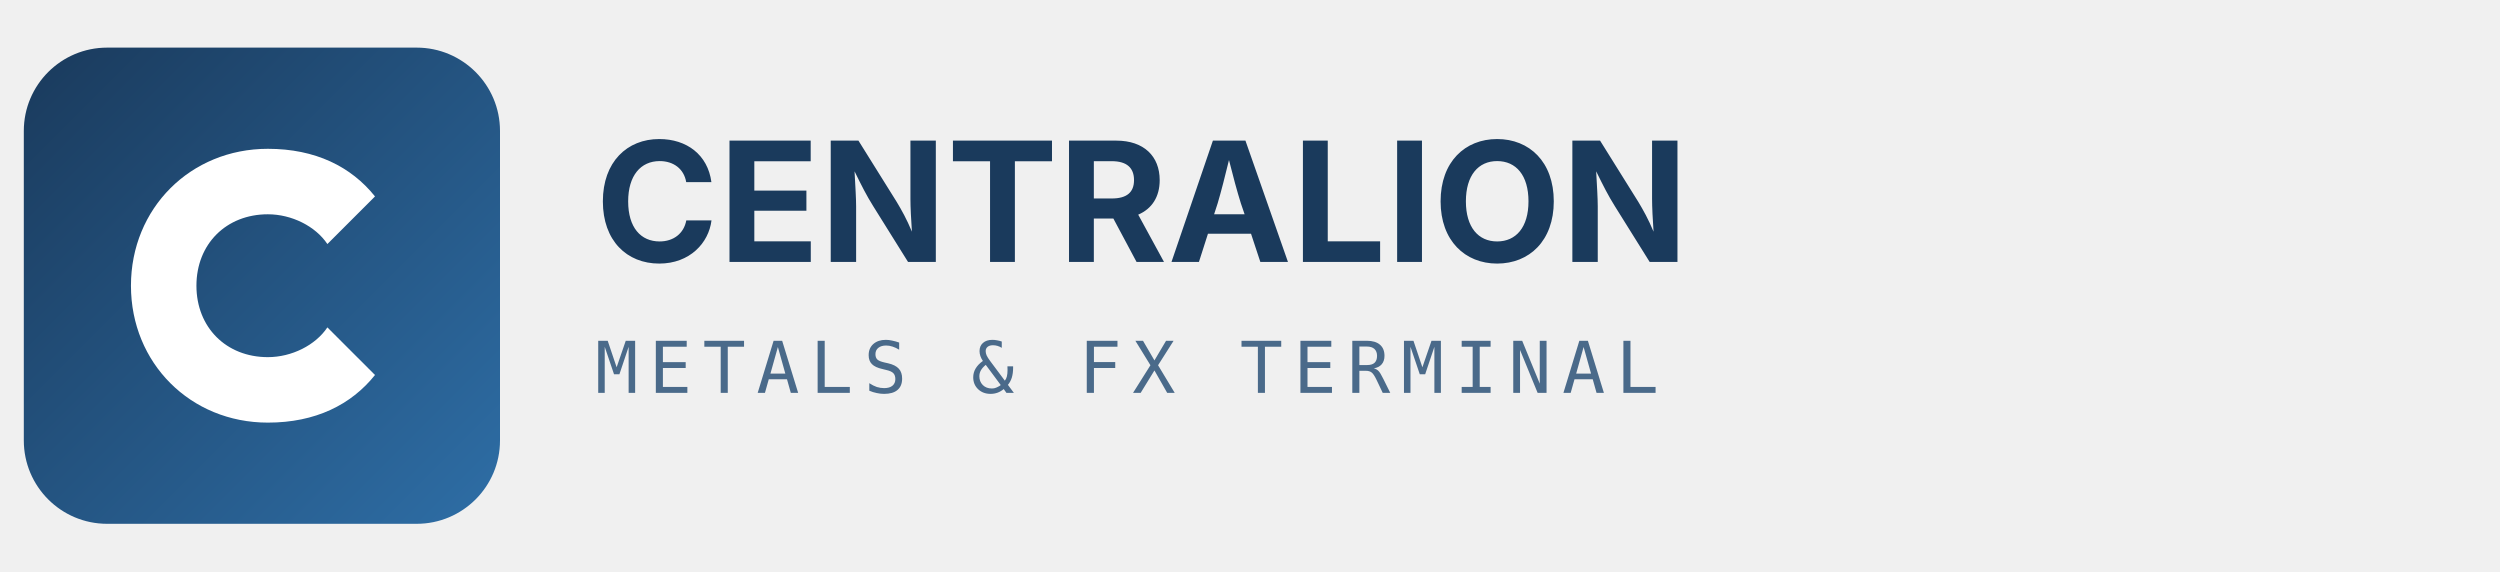
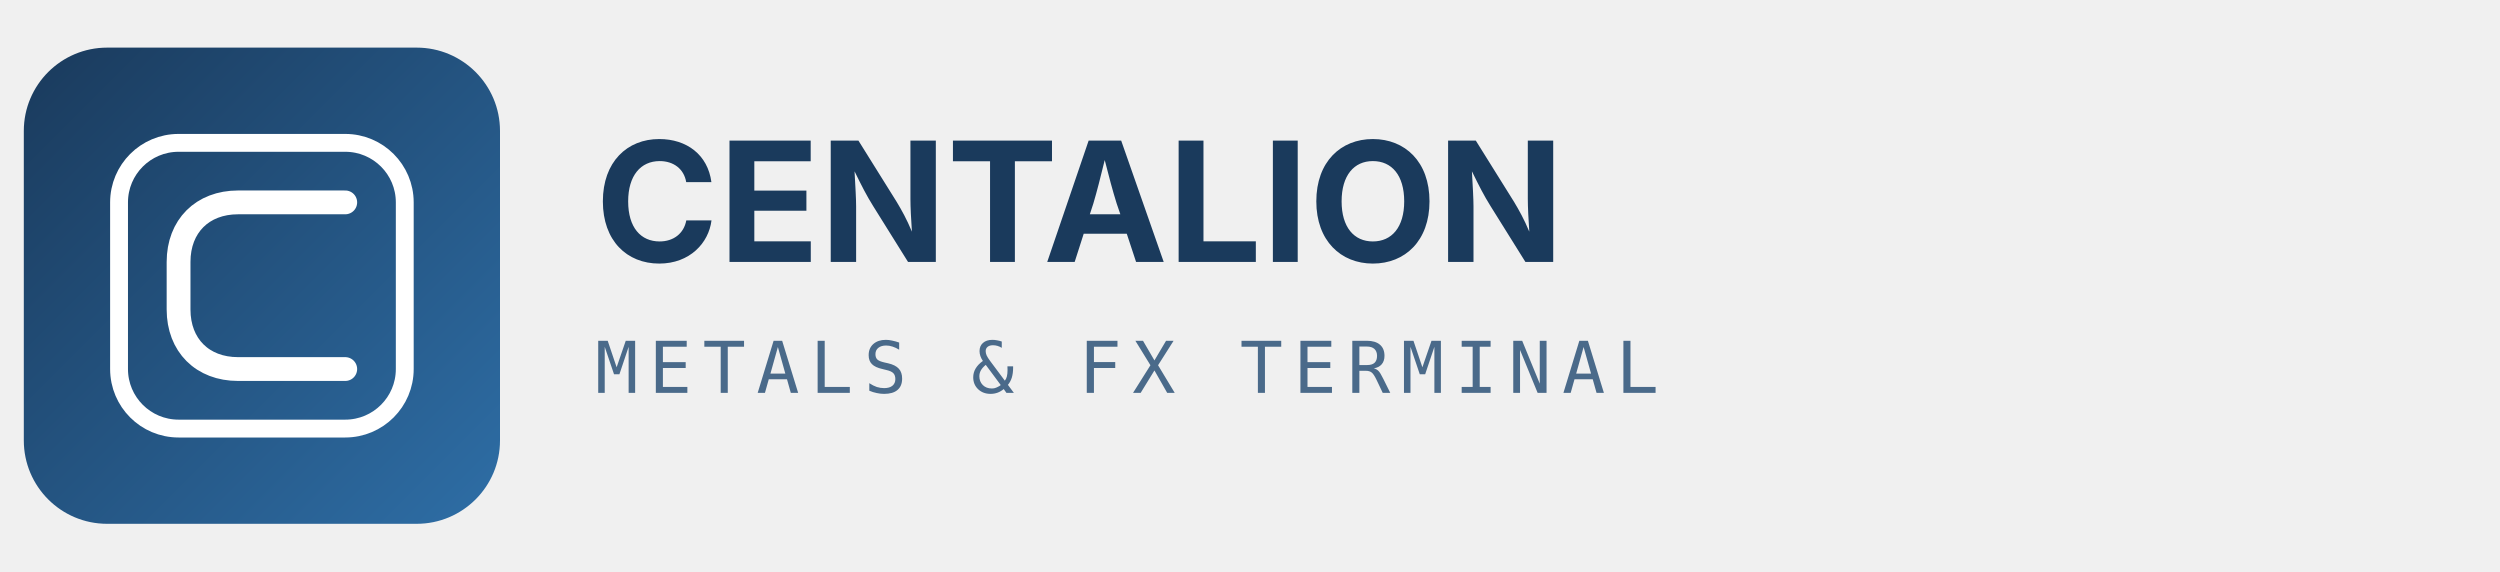
- <svg xmlns="http://www.w3.org/2000/svg" width="420" height="96" viewBox="0 0 420 96" role="img" aria-label="Centralion logo">
+ <svg xmlns="http://www.w3.org/2000/svg" width="420" height="96" viewBox="0 0 420 96" role="img" aria-label="Centalion logo">
  <defs>
    <linearGradient id="cg" x1="0" y1="0" x2="1" y2="1">
      <stop offset="0%" stop-color="#1a3a5c" />
      <stop offset="100%" stop-color="#2e6ea6" />
    </linearGradient>
  </defs>
  <rect x="4" y="8" width="80" height="80" rx="14" fill="url(#cg)" />
-   <path d="M22 48c0-13 10-23 23-23 8 0 14 3 18 8l-8 8c-2-3-6-5-10-5-7 0-12 5-12 12s5 12 12 12c4 0 8-2 10-5l8 8c-4 5-10 8-18 8-13 0-23-10-23-23z" fill="#ffffff" />
-   <text x="100" y="44" font-family="Inter, Arial, sans-serif" font-size="28" font-weight="700" fill="#1a3a5c">CENTRALION</text>
+   <rect x="20" y="24" width="48" height="48" rx="10" fill="none" stroke="#ffffff" stroke-width="3" />
+   <path d="M58 34h-18c-6 0-10 4-10 10v8c0 6 4 10 10 10h18" fill="none" stroke="#ffffff" stroke-width="4" stroke-linecap="round" stroke-linejoin="round" />
+   <text x="100" y="44" font-family="Inter, Arial, sans-serif" font-size="28" font-weight="700" fill="#1a3a5c">CENTALION</text>
  <text x="100" y="66" font-family="IBM Plex Mono, Consolas, monospace" font-size="12" letter-spacing="1.8" fill="#4a6a8a">METALS &amp; FX TERMINAL</text>
</svg>
